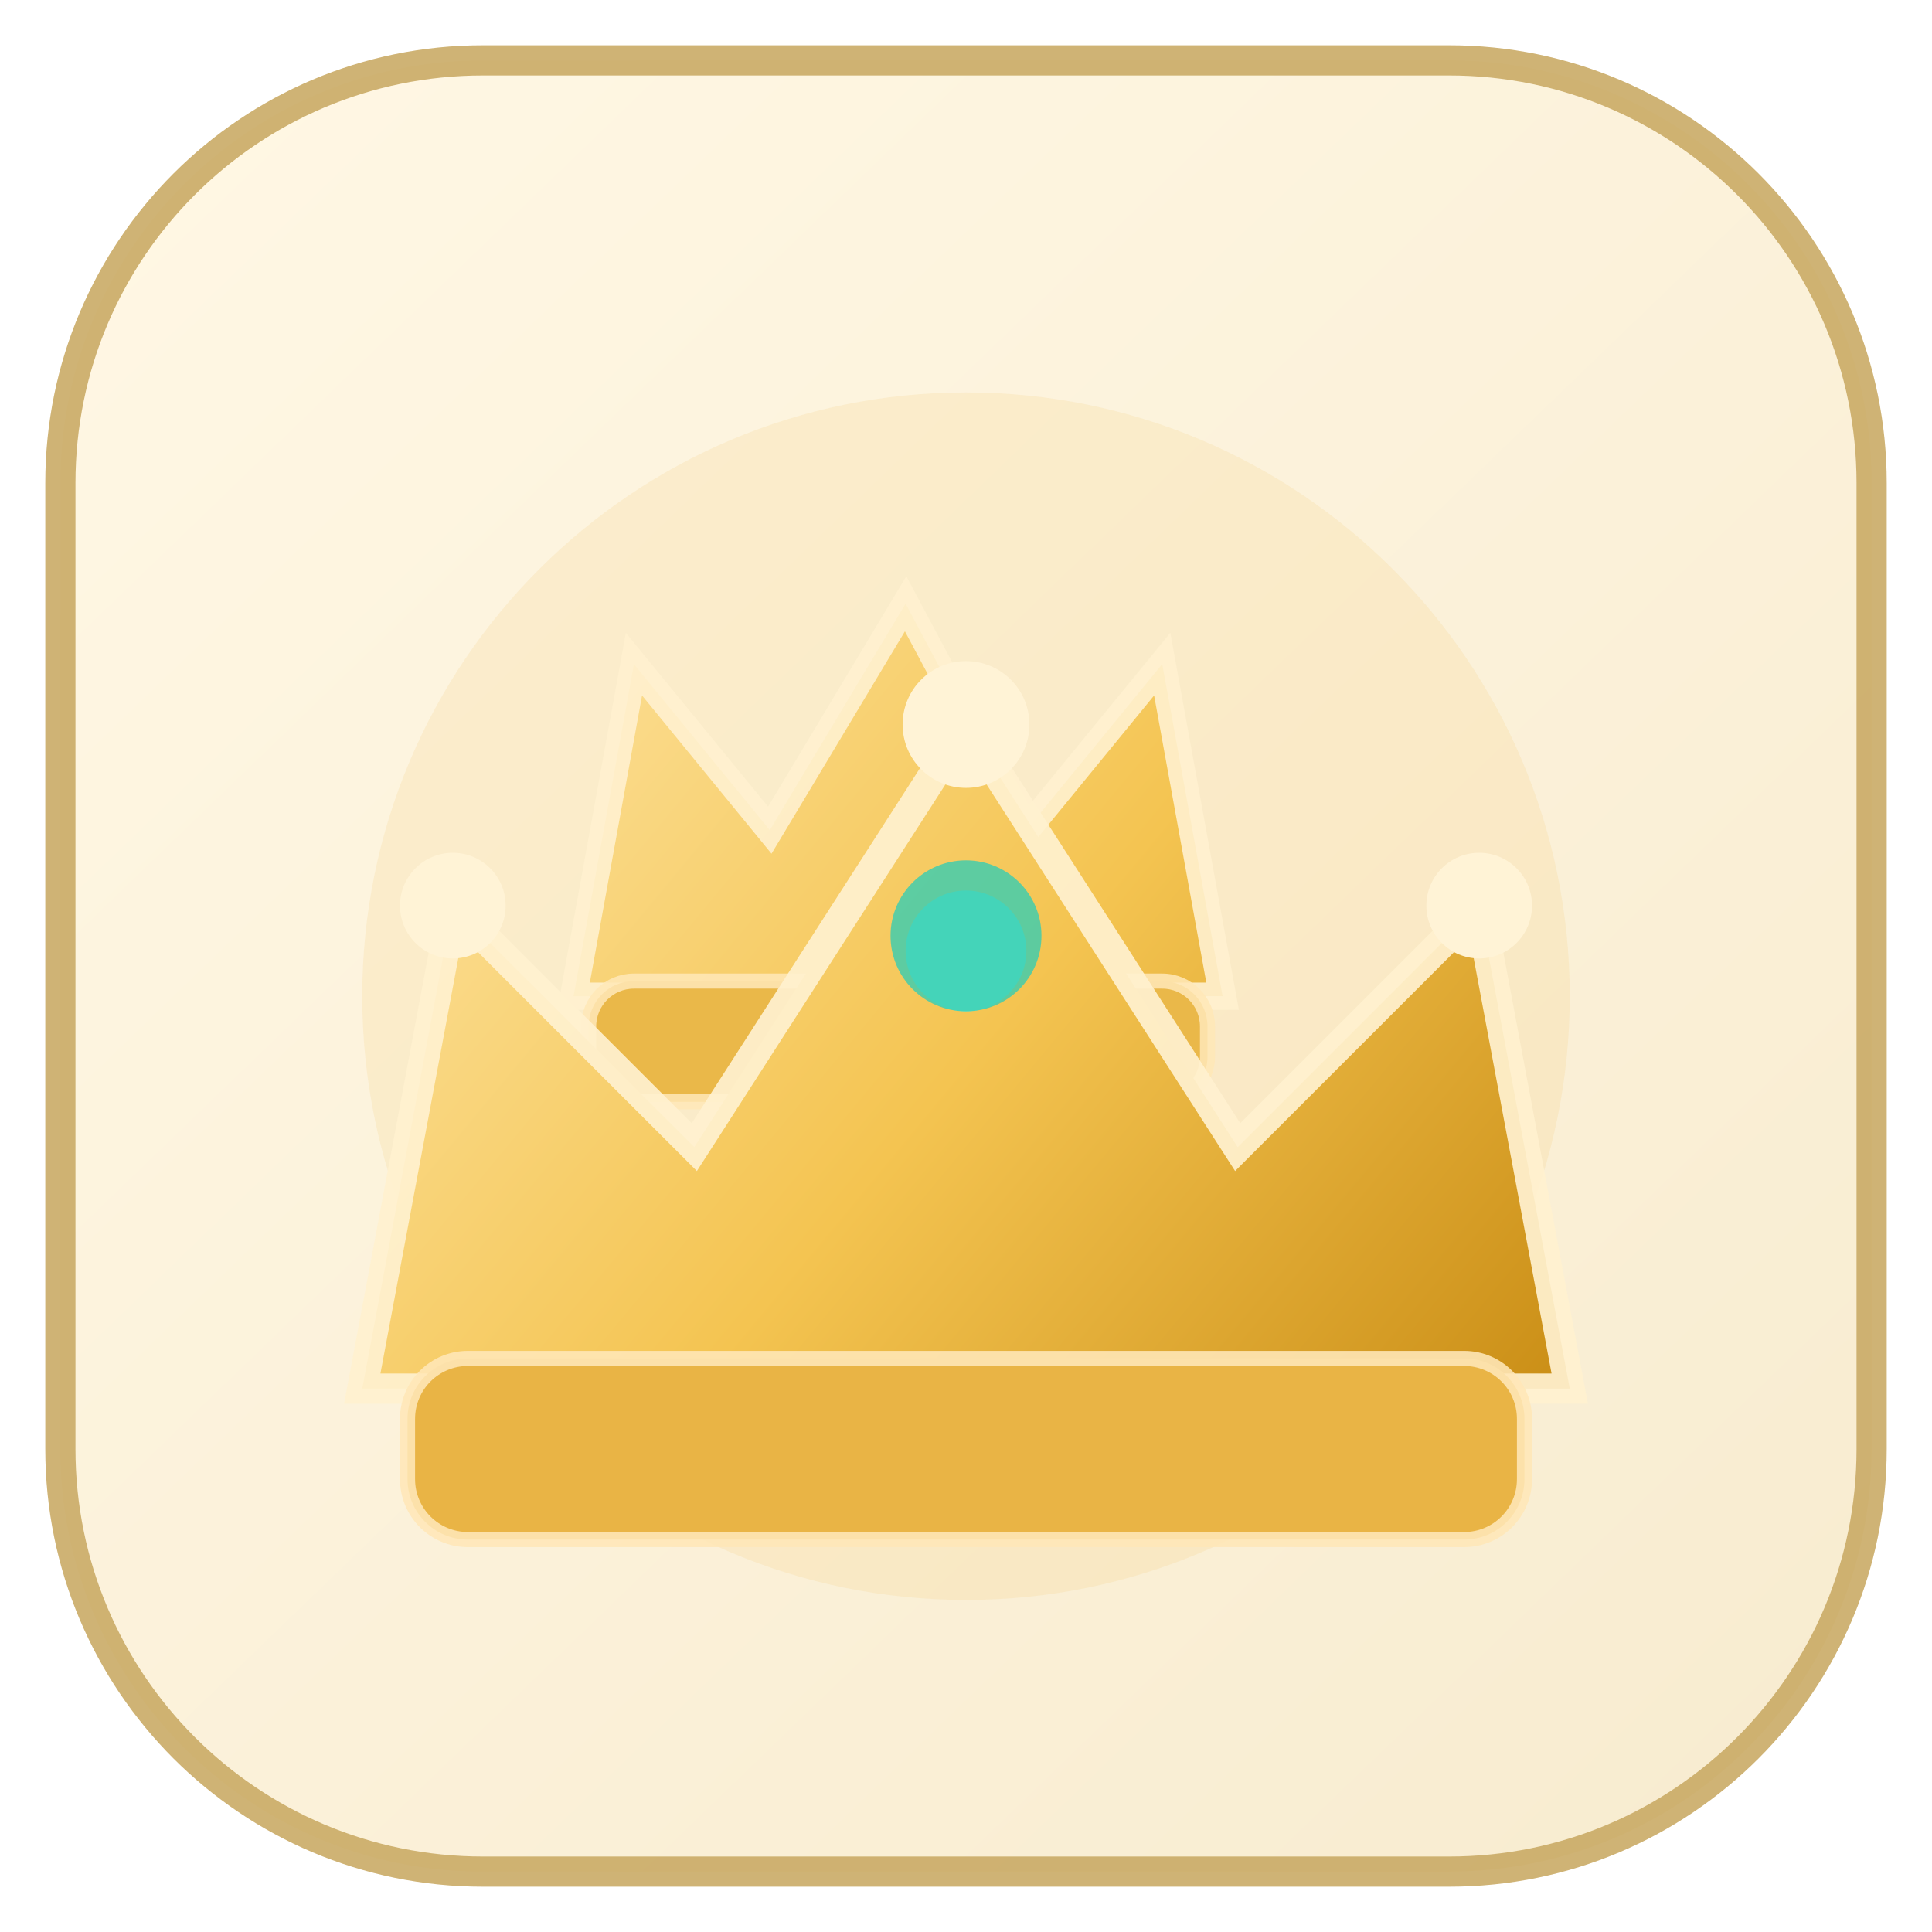
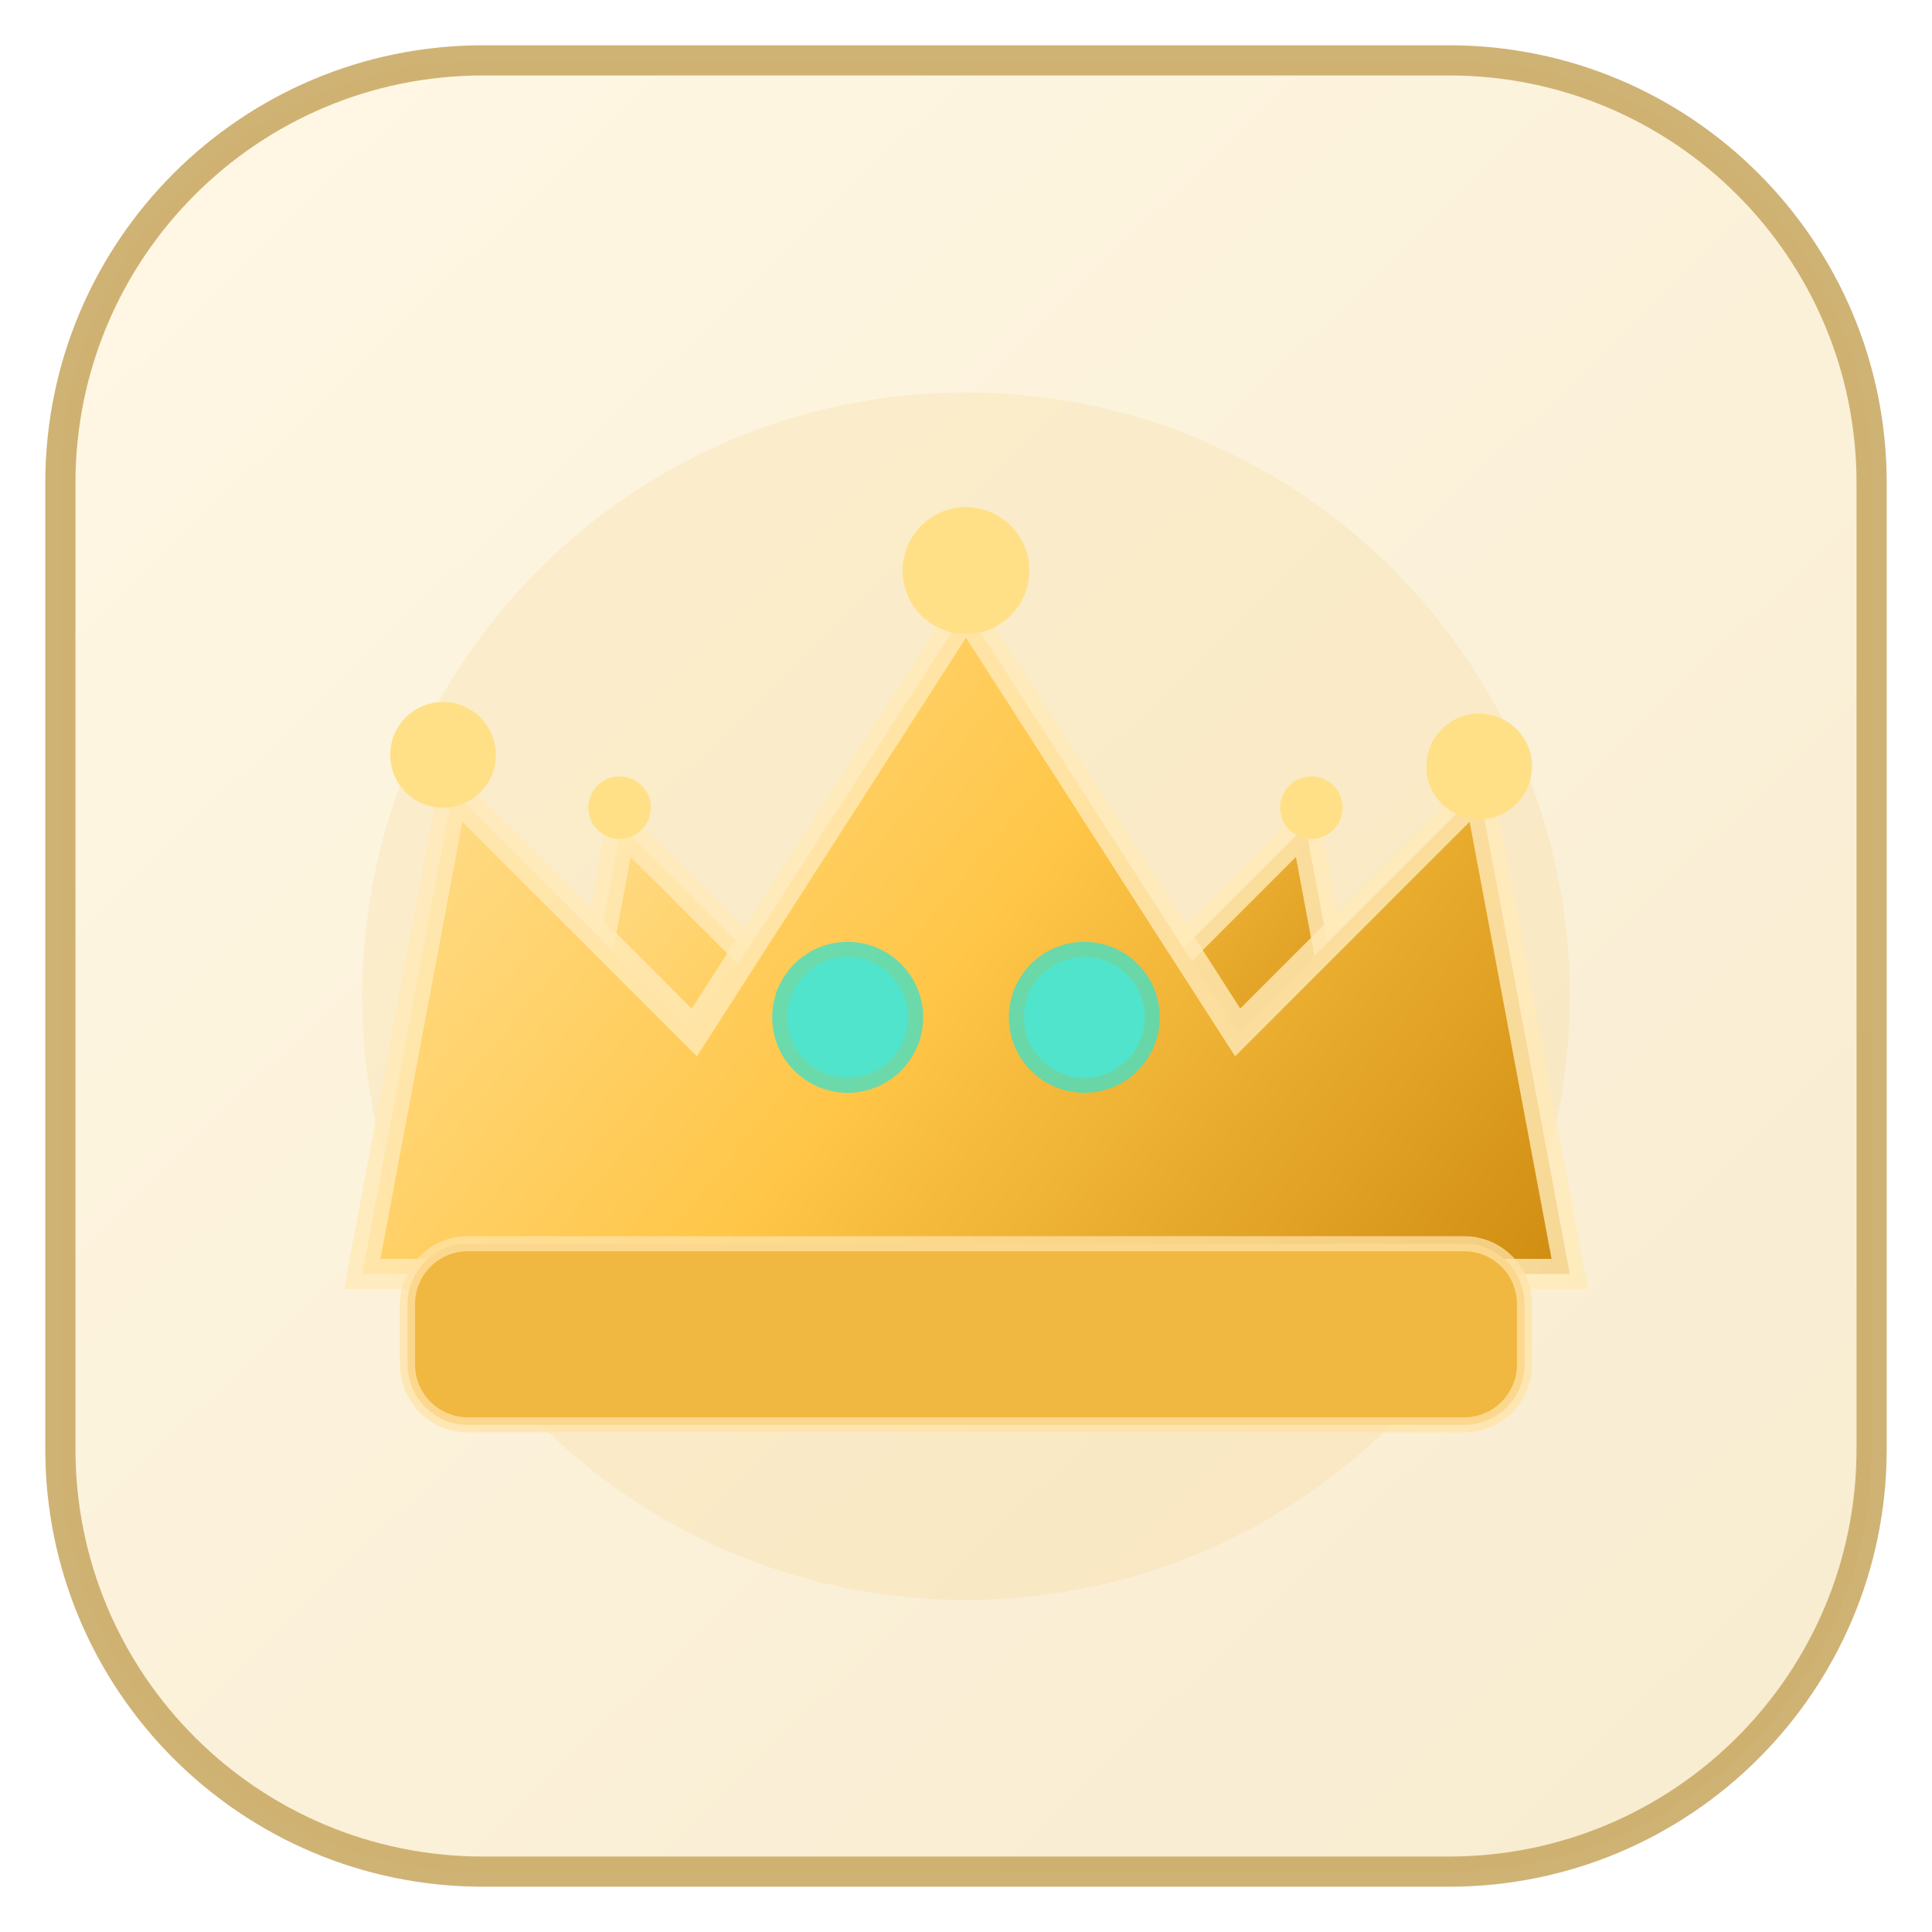
- <svg xmlns="http://www.w3.org/2000/svg" viewBox="0 0 128 128" fill="none">
+ <svg xmlns="http://www.w3.org/2000/svg" xmlns:xlink="http://www.w3.org/1999/xlink" id="Layer_1" version="1.1" viewBox="0 0 128 128">
  <defs>
-     <linearGradient id="double-crown-light-bg" x1="10" y1="8" x2="118" y2="120" gradientUnits="userSpaceOnUse">
-       <stop offset="0" stop-color="#FFF7E4" />
-       <stop offset="1" stop-color="#F8ECD0" />
+     <style>
+       .st0 {
+         fill: #42dfc5;
+         fill-opacity: .78;
+       }
+ 
+       .st1 {
+         fill: #ffe087;
+       }
+ 
+       .st2 {
+         fill: #89f8e5;
+       }
+ 
+       .st3 {
+         fill: #efbe50;
+         fill-opacity: .13;
+       }
+ 
+       .st4 {
+         fill: #f0b741;
+         stroke: #ffe2a7;
+         stroke-opacity: .75;
+       }
+ 
+       .st5 {
+         fill: url(#linear-gradient);
+         stroke: #caab66;
+         stroke-opacity: .9;
+       }
+ 
+       .st5, .st6, .st7 {
+         stroke-width: 2px;
+       }
+ 
+       .st6 {
+         fill: url(#linear-gradient2);
+       }
+ 
+       .st6, .st7 {
+         stroke: #ffe9b8;
+         stroke-opacity: .8;
+       }
+ 
+       .st7 {
+         fill: url(#linear-gradient1);
+       }
+     </style>
+     <linearGradient id="linear-gradient" x1="10" y1="122" x2="118" y2="10" gradientTransform="translate(0 130) scale(1 -1)" gradientUnits="userSpaceOnUse">
+       <stop offset="0" stop-color="#fff7e4" />
+       <stop offset="1" stop-color="#f8ecd0" />
    </linearGradient>
-     <linearGradient id="double-crown-light-main" x1="22" y1="34" x2="104" y2="102" gradientUnits="userSpaceOnUse">
-       <stop offset="0" stop-color="#FFEAB2" />
-       <stop offset="0.52" stop-color="#F4C451" />
-       <stop offset="1" stop-color="#C4860D" />
+     <linearGradient id="linear-gradient1" x1="32.65" y1="88.78" x2="87.32" y2="43.45" gradientTransform="translate(0 130) scale(1 -1)" gradientUnits="userSpaceOnUse">
+       <stop offset="0" stop-color="#ffe9af" />
+       <stop offset=".52" stop-color="#ffc648" />
+       <stop offset="1" stop-color="#c88408" />
    </linearGradient>
+     <linearGradient id="linear-gradient2" x1="17.25" y1="97.87" x2="99.25" y2="29.87" xlink:href="#linear-gradient1" />
  </defs>
-   <rect x="4" y="4" width="120" height="120" rx="28" fill="url(#double-crown-light-bg)" stroke="#CAAB66" stroke-opacity="0.9" stroke-width="2" />
-   <circle cx="64" cy="66" r="40" fill="#EFBE50" fill-opacity="0.13" />
-   <path d="M38 66L42 44L51 55L60 40L68 55L77 44L81 66H38Z" fill="url(#double-crown-light-main)" stroke="#FFF1CF" stroke-opacity="0.9" stroke-width="1.8" />
-   <rect x="39" y="65" width="41" height="8" rx="3" fill="#EAB849" stroke="#FFE8B8" stroke-opacity="0.86" />
-   <path d="M24 92L30 60L46 76L64 48L82 76L98 60L104 92H24Z" fill="url(#double-crown-light-main)" stroke="#FFF1CF" stroke-opacity="0.92" stroke-width="2" />
-   <rect x="27" y="90" width="74" height="12" rx="4" fill="#E9B445" stroke="#FFE8B8" stroke-opacity="0.88" />
-   <circle cx="64" cy="63" r="4" fill="#79EED8" />
-   <circle cx="64" cy="62" r="5" fill="#37CDB2" fill-opacity="0.8" />
-   <circle cx="64" cy="48" r="4.2" fill="#FFF3D6" />
-   <circle cx="30" cy="60" r="3.5" fill="#FFF3D6" />
-   <circle cx="98" cy="60" r="3.5" fill="#FFF3D6" />
+   <rect class="st5" x="4" y="4" width="120" height="120" rx="28" ry="28" />
+   <circle class="st3" cx="64" cy="66" r="40" />
+   <g>
+     <path class="st7" d="M37.15,76.07l4-21.34,10.67,10.67,12-18.67,12,18.67,10.67-10.67,4,21.34h-53.34Z" />
+     <g>
+       <path class="st6" d="M24,84.4l6-32,16,16,18-28,18,28,16-16,6,32H24Z" />
+       <rect class="st4" x="27" y="82.4" width="74" height="12" rx="4" ry="4" />
+     </g>
+     <g>
+       <circle class="st2" cx="56.16" cy="67.4" r="4" />
+       <circle class="st0" cx="56.16" cy="67.4" r="5" />
+     </g>
+     <g>
+       <circle class="st2" cx="71.84" cy="67.4" r="4" />
+       <circle class="st0" cx="71.84" cy="67.4" r="5" />
+     </g>
+     <circle class="st1" cx="64" cy="37.8" r="4.2" />
+     <circle class="st1" cx="29.35" cy="50.01" r="3.5" />
+     <circle class="st1" cx="98" cy="50.78" r="3.5" />
+     <circle class="st1" cx="86.88" cy="53.51" r="2.07" />
+     <circle class="st1" cx="41.05" cy="53.51" r="2.07" />
+   </g>
</svg>
